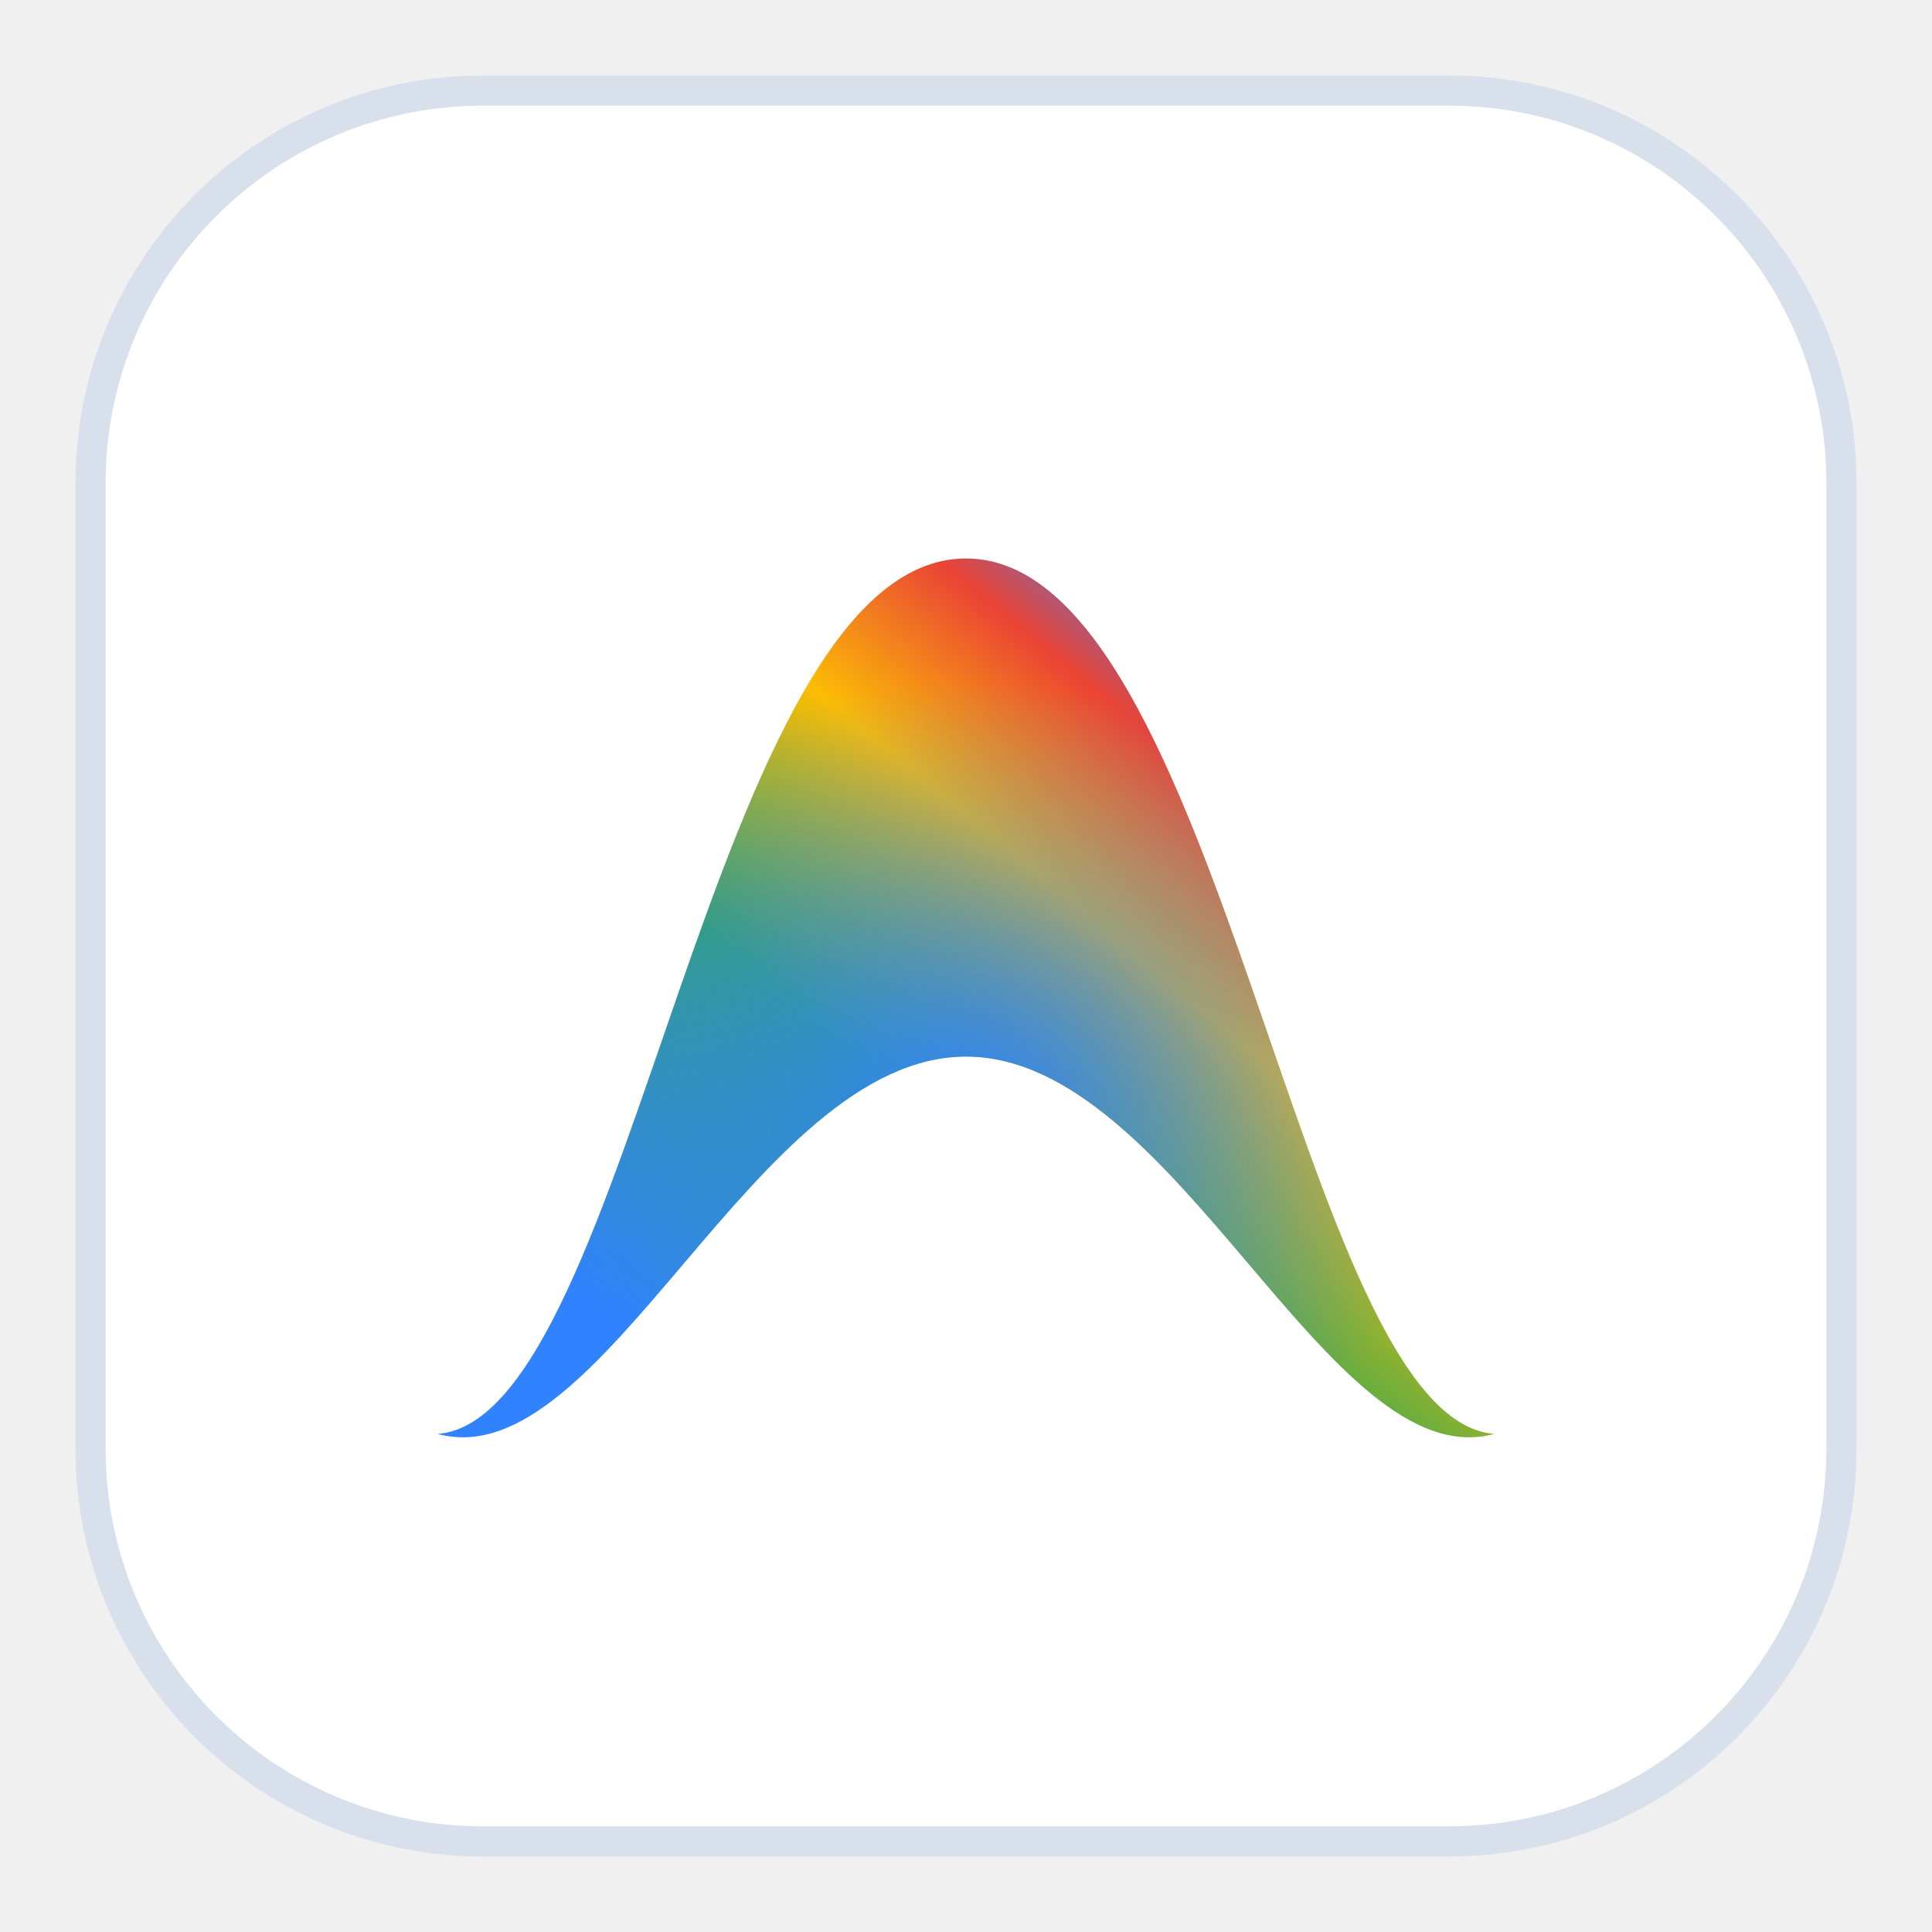
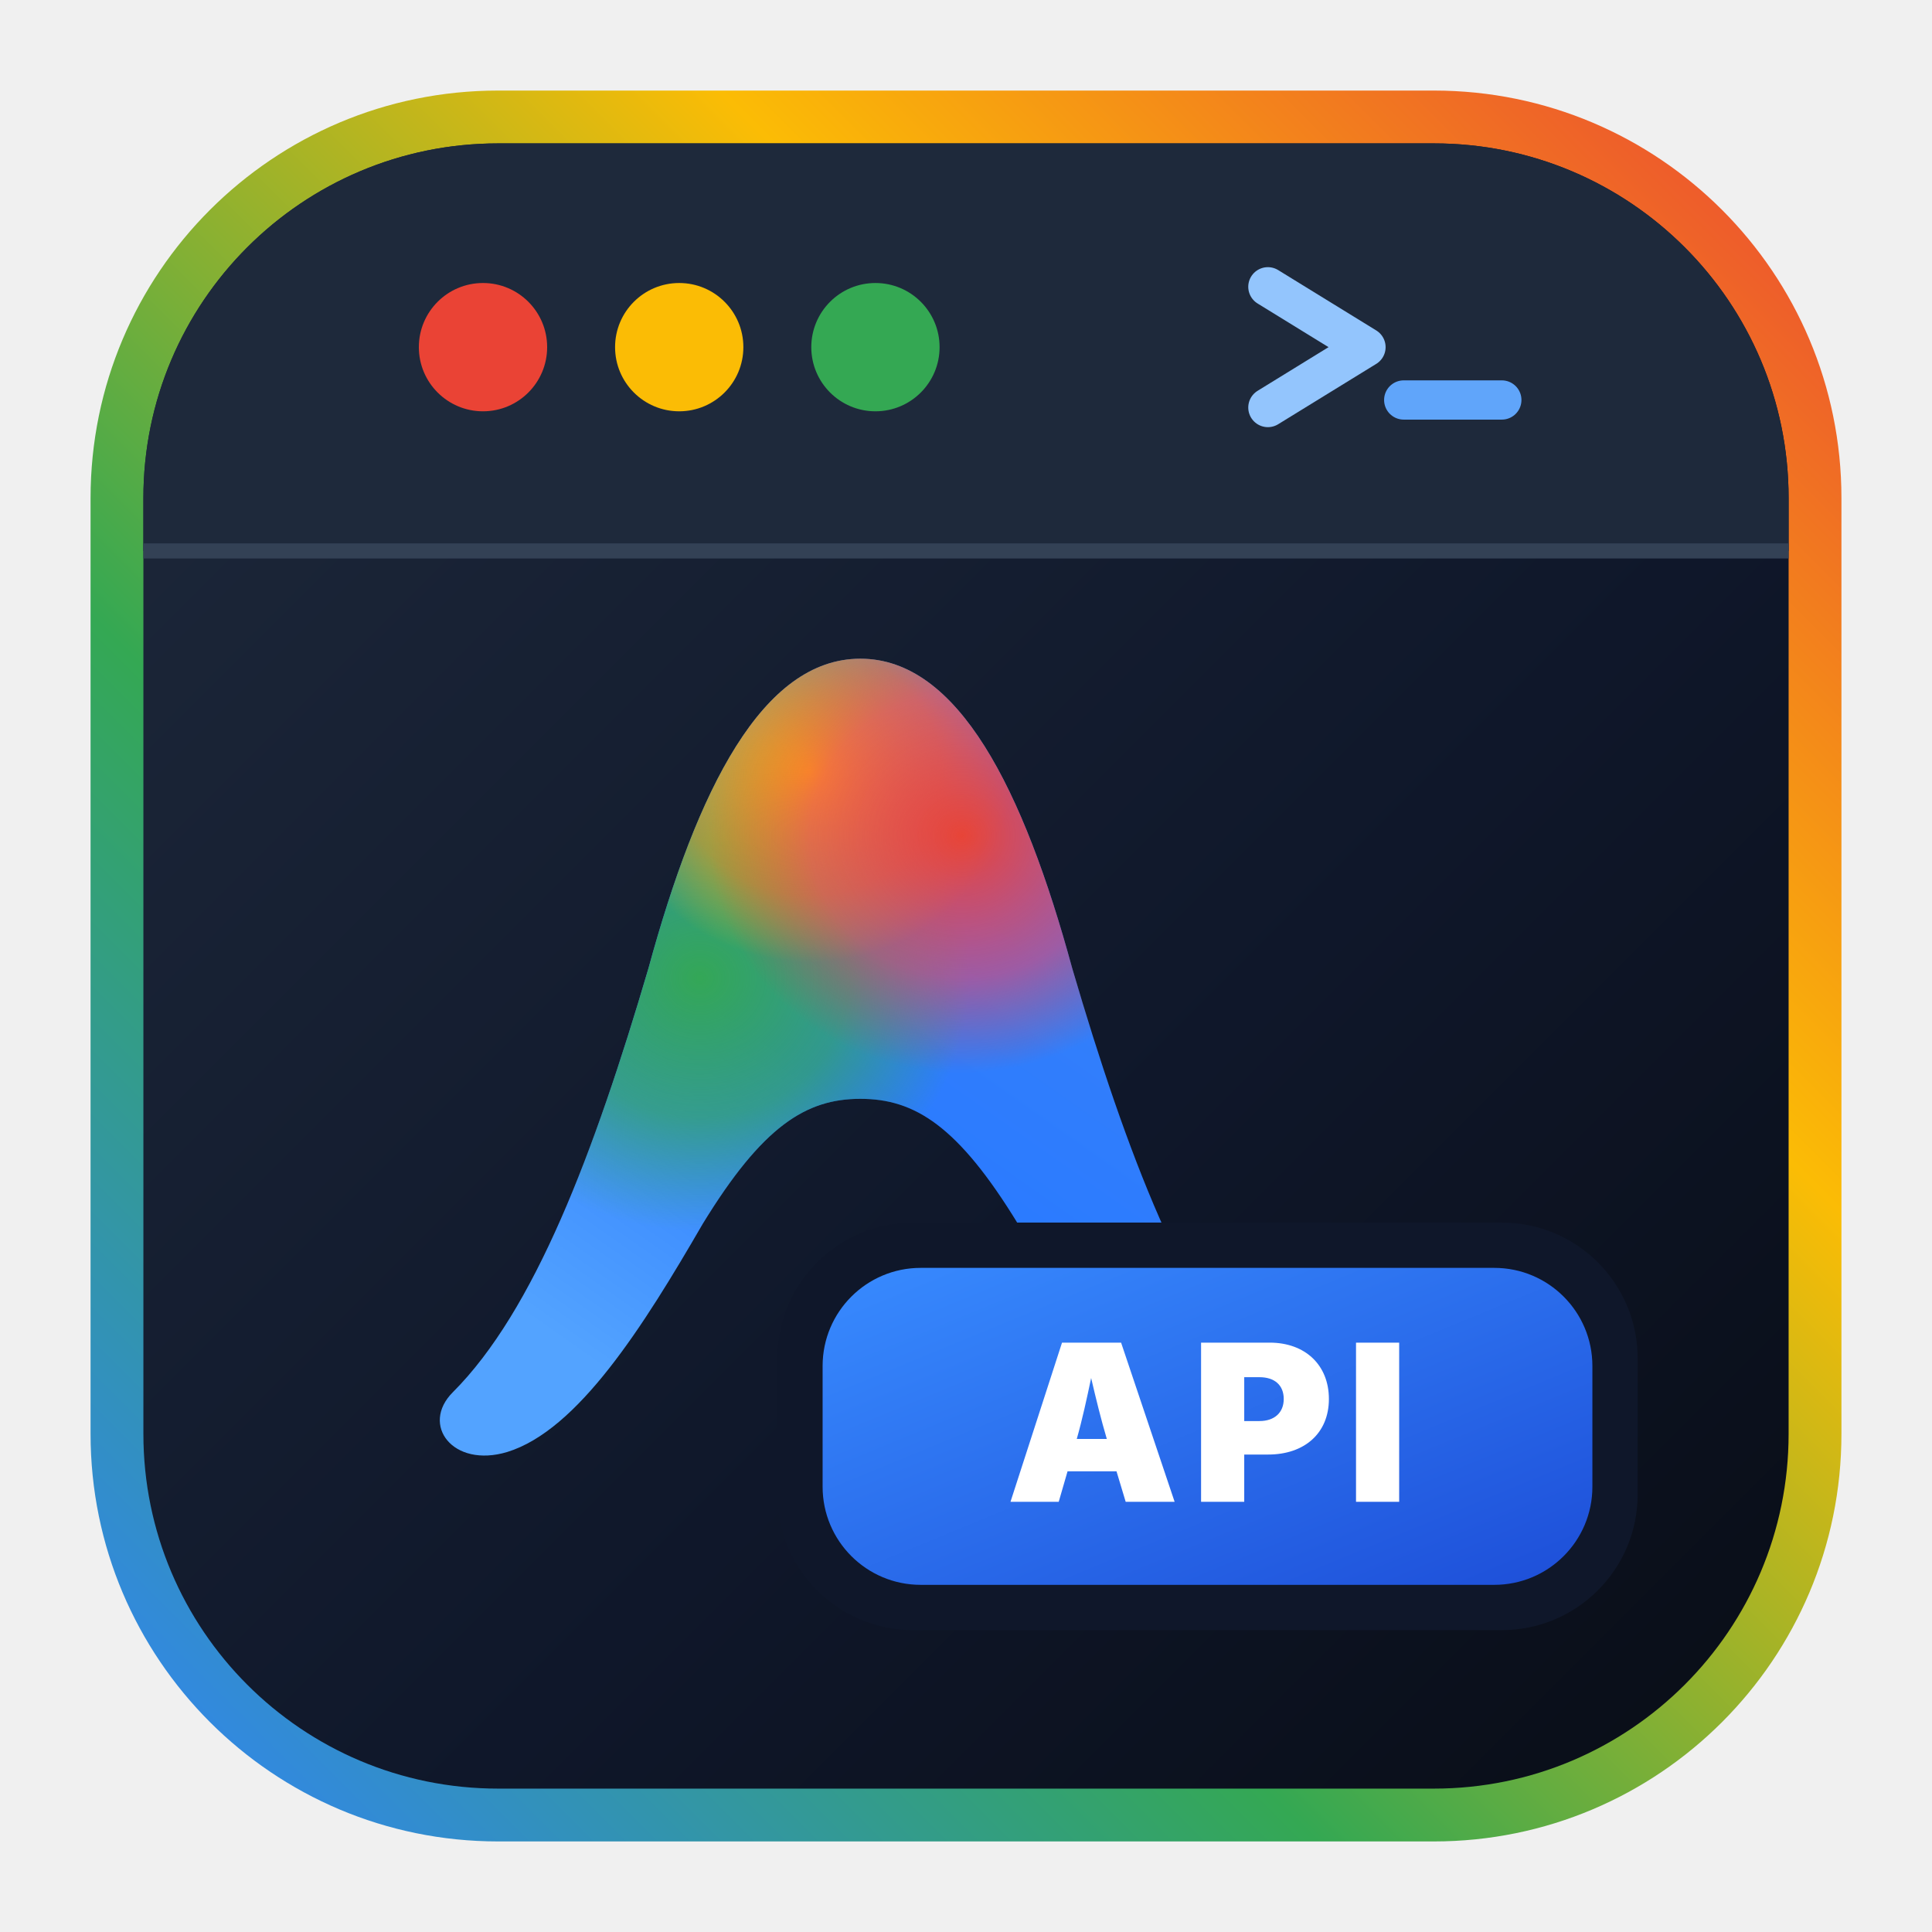
<svg xmlns="http://www.w3.org/2000/svg" viewBox="0 0 256 256">
  <defs>
-     <linearGradient id="agArch" x1="0.15" y1="0.85" x2="0.85" y2="0.15">
-       <stop offset="0%" stop-color="#3182FF" />
-       <stop offset="38%" stop-color="#34A853" />
-       <stop offset="65%" stop-color="#FBBC05" />
-       <stop offset="84%" stop-color="#EA4335" />
+     <linearGradient id="whiteTileBg" x1="0" y1="0" x2="0" y2="1">
+       <stop offset="0%" stop-color="#FFFFFF" />
+       <stop offset="100%" stop-color="#F1F5F9" />
+     </linearGradient>
+     <linearGradient id="darkTileBg" x1="0" y1="0" x2="1" y2="1">
+       <stop offset="0%" stop-color="#1E293B" />
+       <stop offset="60%" stop-color="#0F172A" />
+       <stop offset="100%" stop-color="#090D16" />
+     </linearGradient>
+     <linearGradient id="pillBlue" x1="0" y1="0" x2="1" y2="1">
+       <stop offset="0%" stop-color="#388BFF" />
+       <stop offset="100%" stop-color="#1D4ED8" />
+     </linearGradient>
+     <linearGradient id="pillDark" x1="0" y1="0" x2="1" y2="1">
+       <stop offset="0%" stop-color="#1E293B" />
+       <stop offset="100%" stop-color="#0F172A" />
+     </linearGradient>
+     <linearGradient id="meshBgBase" x1="0" y1="1" x2="1" y2="0">
+       <stop offset="0%" stop-color="#2563EB" />
      <stop offset="100%" stop-color="#3182FF" />
    </linearGradient>
-     <radialGradient id="agBlueCore" cx="50%" cy="62%" r="48%">
-       <stop offset="0%" stop-color="#3182FF" stop-opacity="0.95" />
-       <stop offset="100%" stop-color="#3182FF" stop-opacity="0" />
+     <radialGradient id="meshGreen" cx="15%" cy="32%" r="65%">
+       <stop offset="0%" stop-color="#34A853" stop-opacity="0.96" />
+       <stop offset="100%" stop-color="#34A853" stop-opacity="0" />
    </radialGradient>
+     <radialGradient id="meshGold" cx="54%" cy="10%" r="55%">
+       <stop offset="0%" stop-color="#FBBC05" stop-opacity="0.96" />
+       <stop offset="100%" stop-color="#FBBC05" stop-opacity="0" />
+     </radialGradient>
+     <radialGradient id="meshRed" cx="88%" cy="22%" r="62%">
+       <stop offset="0%" stop-color="#EA4335" stop-opacity="0.96" />
+       <stop offset="100%" stop-color="#EA4335" stop-opacity="0" />
+     </radialGradient>
+     <linearGradient id="rainbowStroke" x1="0" y1="1" x2="1" y2="0">
+       <stop offset="0%" stop-color="#3182FF" />
+       <stop offset="35%" stop-color="#34A853" />
+       <stop offset="68%" stop-color="#FBBC05" />
+       <stop offset="100%" stop-color="#EA4335" />
+     </linearGradient>
  </defs>
-   <rect x="12" y="12" width="232" height="232" rx="52" fill="#FFFFFF" stroke="#D8E0EC" stroke-width="4" />
-   <path d="M58 190 C84 188 94 74 128 74 C162 74 172 188 198 190 C176 196 156 140 128 140 C100 140 80 196 58 190 Z" fill="url(#agArch)" />
-   <path d="M58 190 C84 188 94 74 128 74 C162 74 172 188 198 190 C176 196 156 140 128 140 C100 140 80 196 58 190 Z" fill="url(#agBlueCore)" />
+   <rect x="12" y="12" width="232" height="232" rx="54" fill="url(#rainbowStroke)" />
+   <clipPath id="f08-clip">
+     <rect x="19" y="19" width="218" height="218" rx="47" />
+   </clipPath>
+   <g clip-path="url(#f08-clip)">
+     <rect x="19" y="19" width="218" height="218" fill="url(#darkTileBg)" />
+     <rect x="19" y="19" width="218" height="54" fill="#1E293B" />
+     <line x1="19" y1="73" x2="237" y2="73" stroke="#334155" stroke-width="2" />
+     <circle cx="64" cy="46" r="8.5" fill="#EA4335" />
+     <circle cx="90" cy="46" r="8.5" fill="#FBBC05" />
+     <circle cx="116" cy="46" r="8.5" fill="#34A853" />
+     <path d="M 168 38 L 181 46 L 168 54" fill="none" stroke="#93C5FD" stroke-width="5.2" stroke-linecap="round" stroke-linejoin="round" />
+     <line x1="186" y1="53" x2="199" y2="53" stroke="#60A5FA" stroke-width="5.2" stroke-linecap="round" />
+     <defs>
+       <path id="f08-shape" d="M 128 52 C 146 52, 158 76, 167 109 C 177 143, 188 172, 203 187 C 209 193, 203 201, 193 198 C 180 194, 168 175, 157 156 C 146 138, 138 133, 128 133 C 118 133, 110 138, 99 156 C 88 175, 76 194, 63 198 C 53 201, 47 193, 53 187 C 68 172, 79 143, 89 109 C 98 76, 110 52, 128 52 Z" />
+       <linearGradient id="f08-blue" x1="0.2" y1="0.9" x2="0.8" y2="0.1">
+         <stop offset="0%" stop-color="#53A3FF" />
+         <stop offset="45%" stop-color="#2B7BFF" />
+         <stop offset="100%" stop-color="#3B82F6" />
+       </linearGradient>
+       <radialGradient id="f08-green" cx="31%" cy="40%" r="32%">
+         <stop offset="0%" stop-color="#34A853" stop-opacity="0.98" />
+         <stop offset="55%" stop-color="#34A853" stop-opacity="0.65" />
+         <stop offset="100%" stop-color="#34A853" stop-opacity="0" />
+       </radialGradient>
+       <radialGradient id="f08-yellow" cx="44%" cy="14%" r="24%">
+         <stop offset="0%" stop-color="#FBBC05" stop-opacity="1" />
+         <stop offset="65%" stop-color="#F59E0B" stop-opacity="0.55" />
+         <stop offset="100%" stop-color="#FBBC05" stop-opacity="0" />
+       </radialGradient>
+       <radialGradient id="f08-red" cx="62%" cy="22%" r="30%">
+         <stop offset="0%" stop-color="#EA4335" stop-opacity="0.98" />
+         <stop offset="60%" stop-color="#F43F5E" stop-opacity="0.55" />
+         <stop offset="100%" stop-color="#EA4335" stop-opacity="0" />
+       </radialGradient>
+     </defs>
+     <g transform="translate(114,142) scale(0.72) translate(-128,-128)">
+       <use href="#f08-shape" fill="url(#f08-blue)" />
+       <use href="#f08-shape" fill="url(#f08-green)" />
+       <use href="#f08-shape" fill="url(#f08-yellow)" />
+       <use href="#f08-shape" fill="url(#f08-red)" />
+     </g>
+     <rect x="103" y="162" width="114" height="54" rx="18" fill="#0F172A" />
+     <rect x="109" y="168" width="102" height="42" rx="13" fill="url(#pillBlue)" />
+     <text x="160" y="199" text-anchor="middle" font-family="Segoe UI, Inter, Arial, sans-serif" font-weight="900" font-size="29" letter-spacing="1.5" fill="#FFFFFF">API</text>
+   </g>
</svg>
